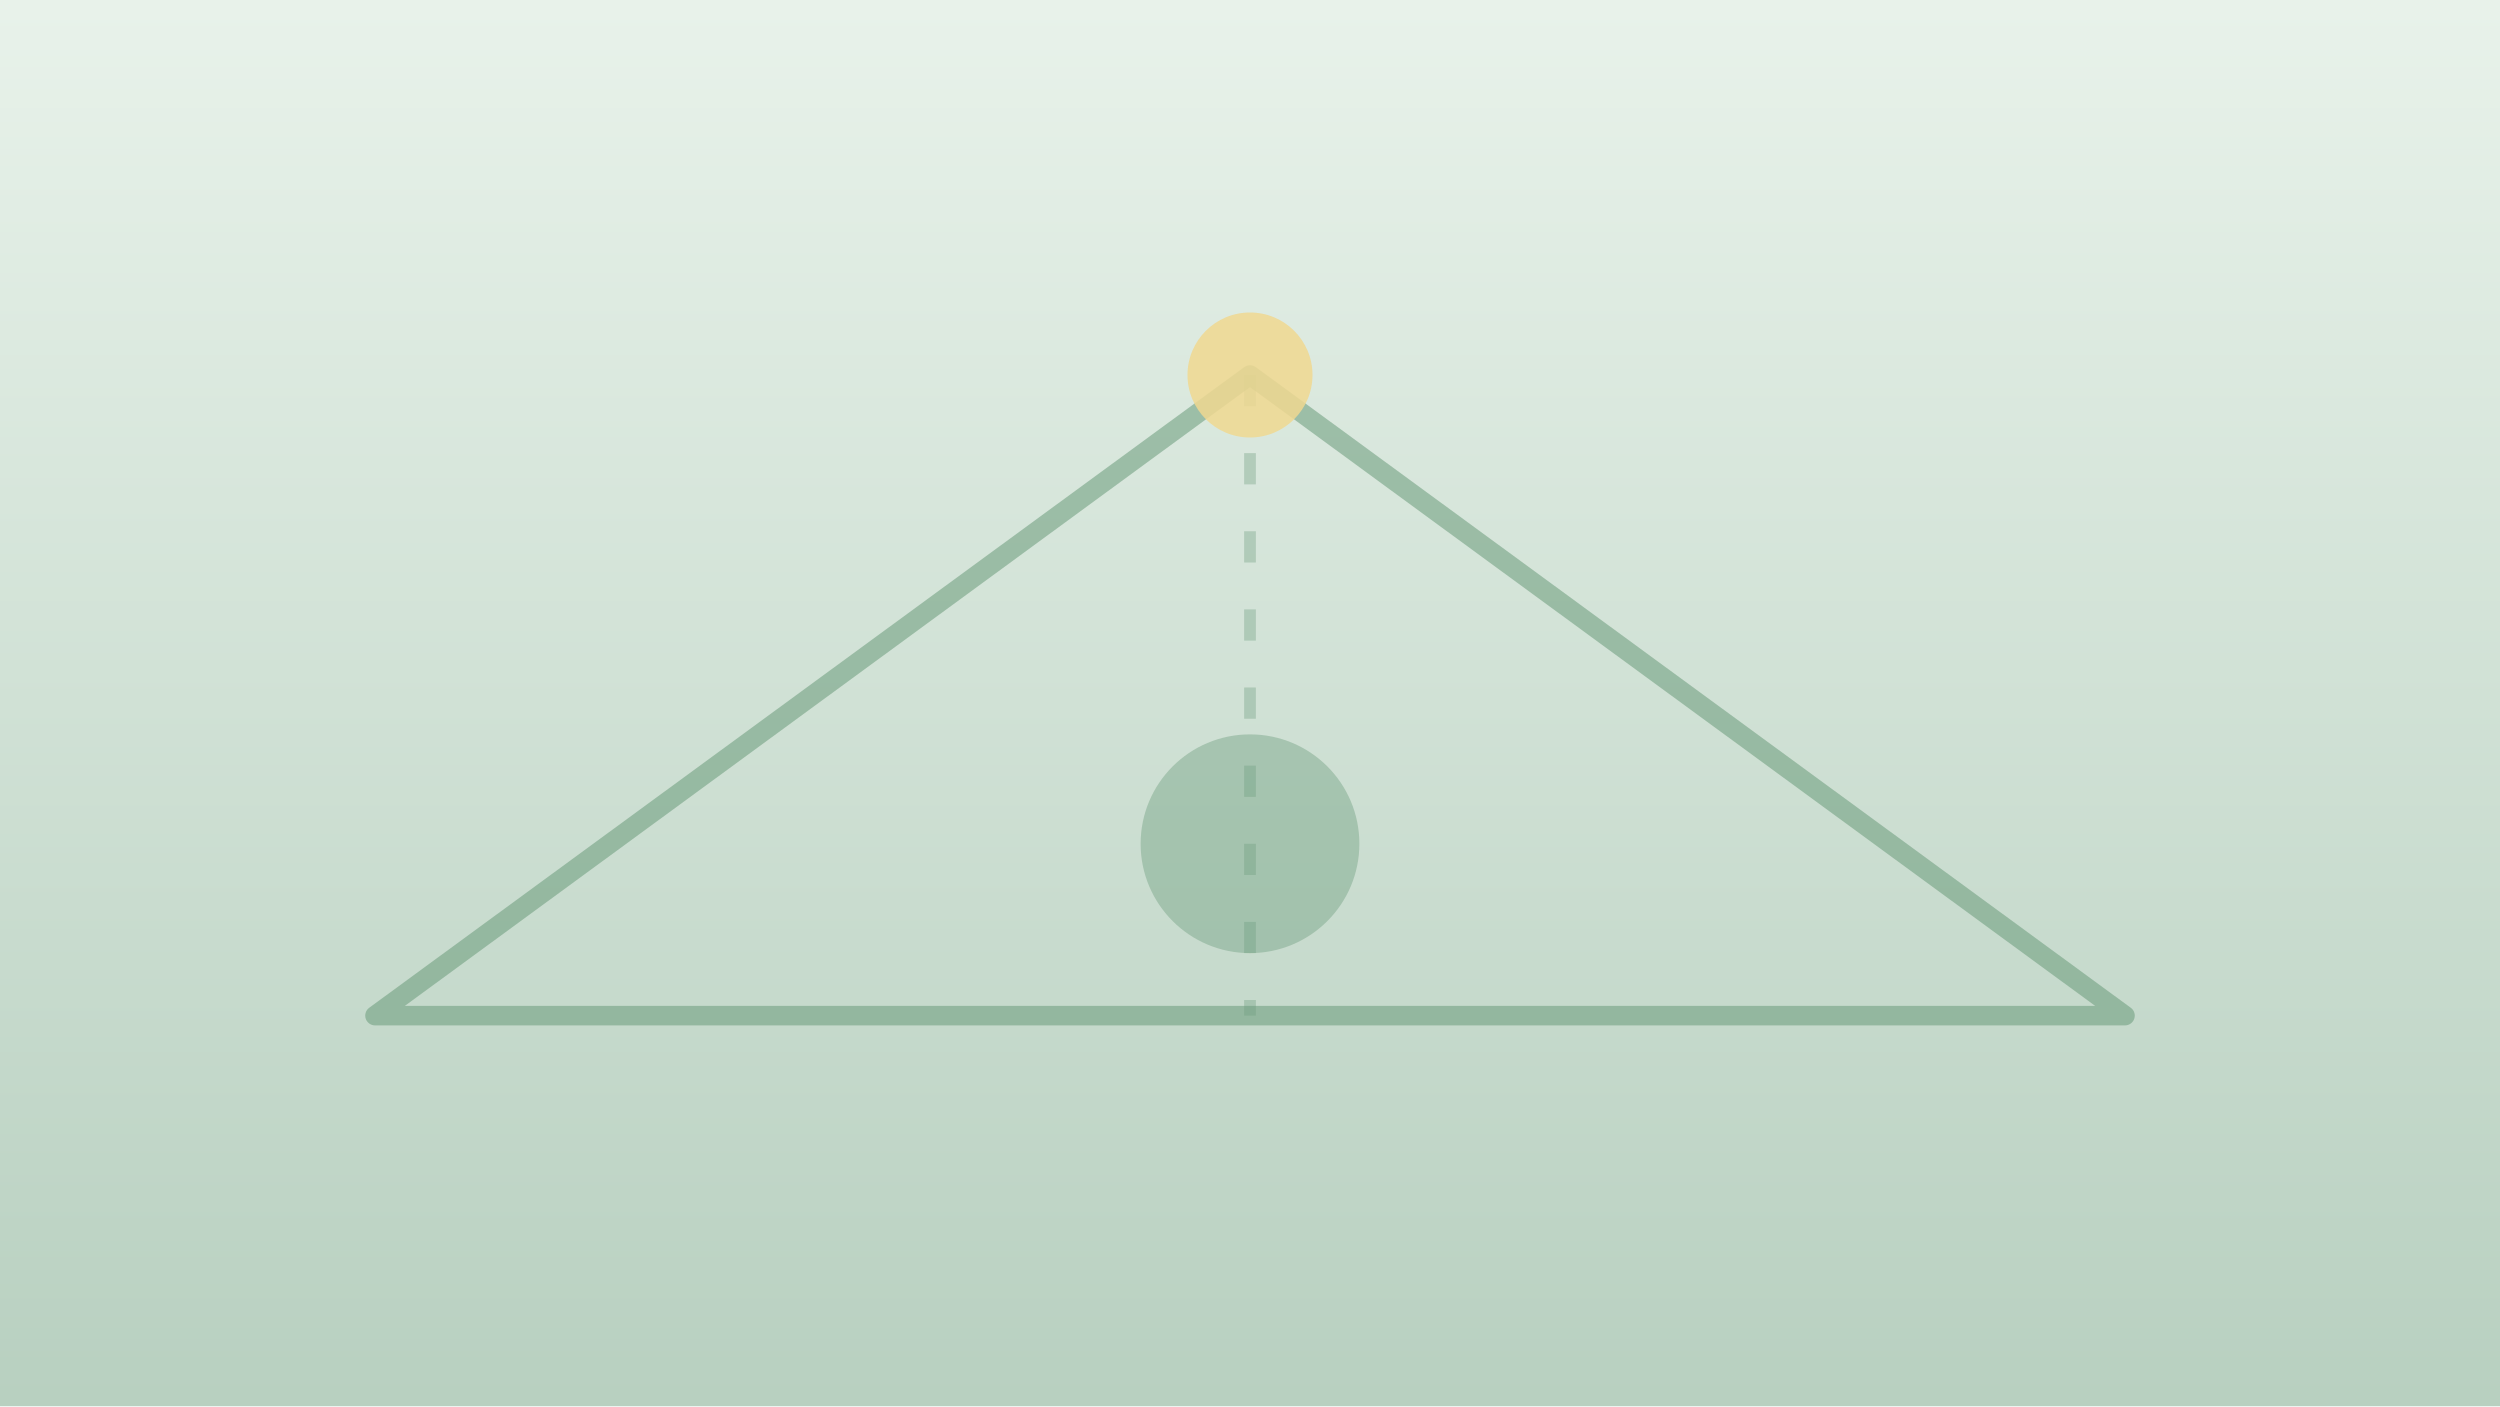
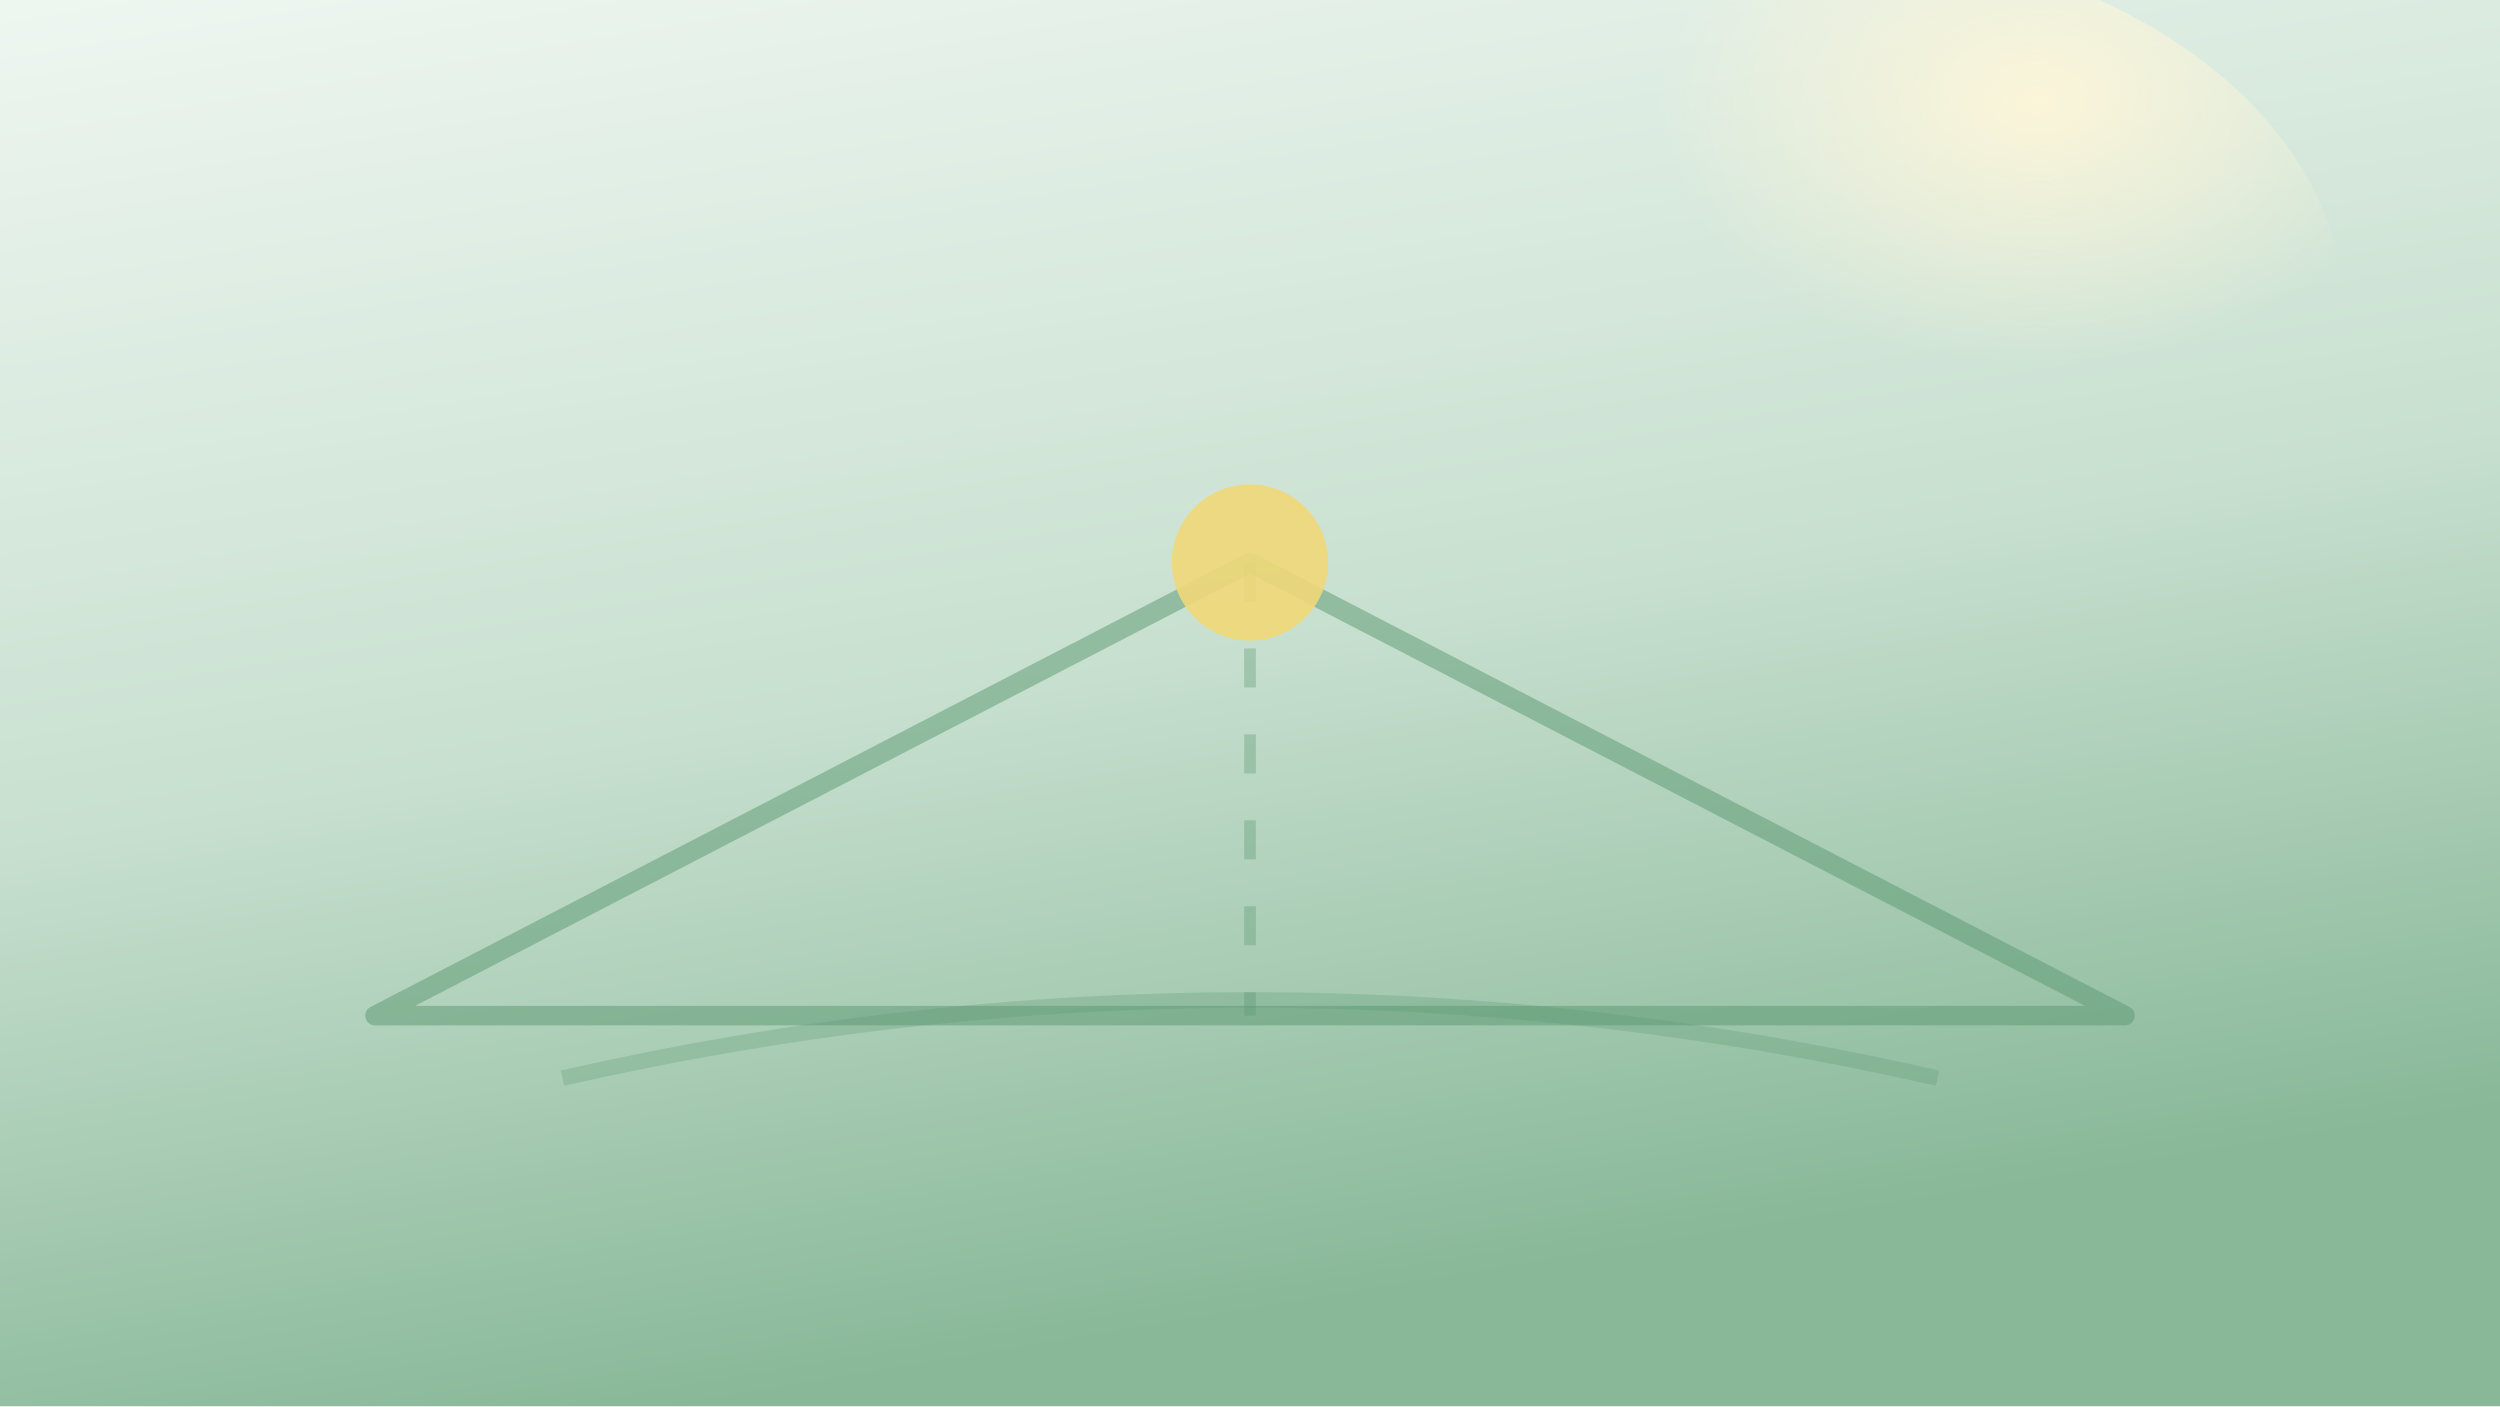
<svg xmlns="http://www.w3.org/2000/svg" viewBox="0 0 320 180" role="img">
  <defs>
-     <linearGradient id="g" x1="0" y1="0" x2="0" y2="1">
-       <stop offset="0" stop-color="#e8f2ea" />
-       <stop offset="1" stop-color="#b8d0c0" />
+     <linearGradient id="g" x1="0" y1="0" x2="0.3" y2="1">
+       <stop offset="0" stop-color="#eef6f0" />
+       <stop offset="0.55" stop-color="#c8e0d0" />
+       <stop offset="1" stop-color="#88b898" />
    </linearGradient>
+     <radialGradient id="sun" cx="0.72" cy="0.22" r="0.35">
+       <stop offset="0" stop-color="#fff6d8" stop-opacity="0.9" />
+       <stop offset="1" stop-color="#fff6d8" stop-opacity="0" />
+     </radialGradient>
  </defs>
  <rect width="320" height="180" fill="url(#g)" />
-   <path d="M48 130 L160 48 L272 130 Z" fill="none" stroke="#6a9a7a" stroke-width="2.5" stroke-linejoin="round" opacity="0.55" />
-   <circle cx="160" cy="108" r="14" fill="#6a9a7a" opacity="0.4" />
-   <path d="M160 48 L160 130" stroke="#6a9a7a" stroke-width="1.5" stroke-dasharray="4 6" opacity="0.35" />
-   <circle cx="160" cy="48" r="8" fill="#f0d890" opacity="0.85" />
+   <ellipse cx="230" cy="40" rx="70" ry="48" fill="url(#sun)" />
+   <path d="M48 130 L160 72 L272 130 Z" fill="none" stroke="#5a9870" stroke-width="2.5" stroke-linejoin="round" opacity="0.5" />
+   <path d="M160 72 L160 130" stroke="#5a9870" stroke-width="1.5" stroke-dasharray="5 6" opacity="0.35" />
+   <circle cx="160" cy="72" r="10" fill="#f0d878" opacity="0.9" />
+   <path d="M72 138 Q160 118 248 138" fill="none" stroke="#5a9870" stroke-width="2" opacity="0.28" />
</svg>
